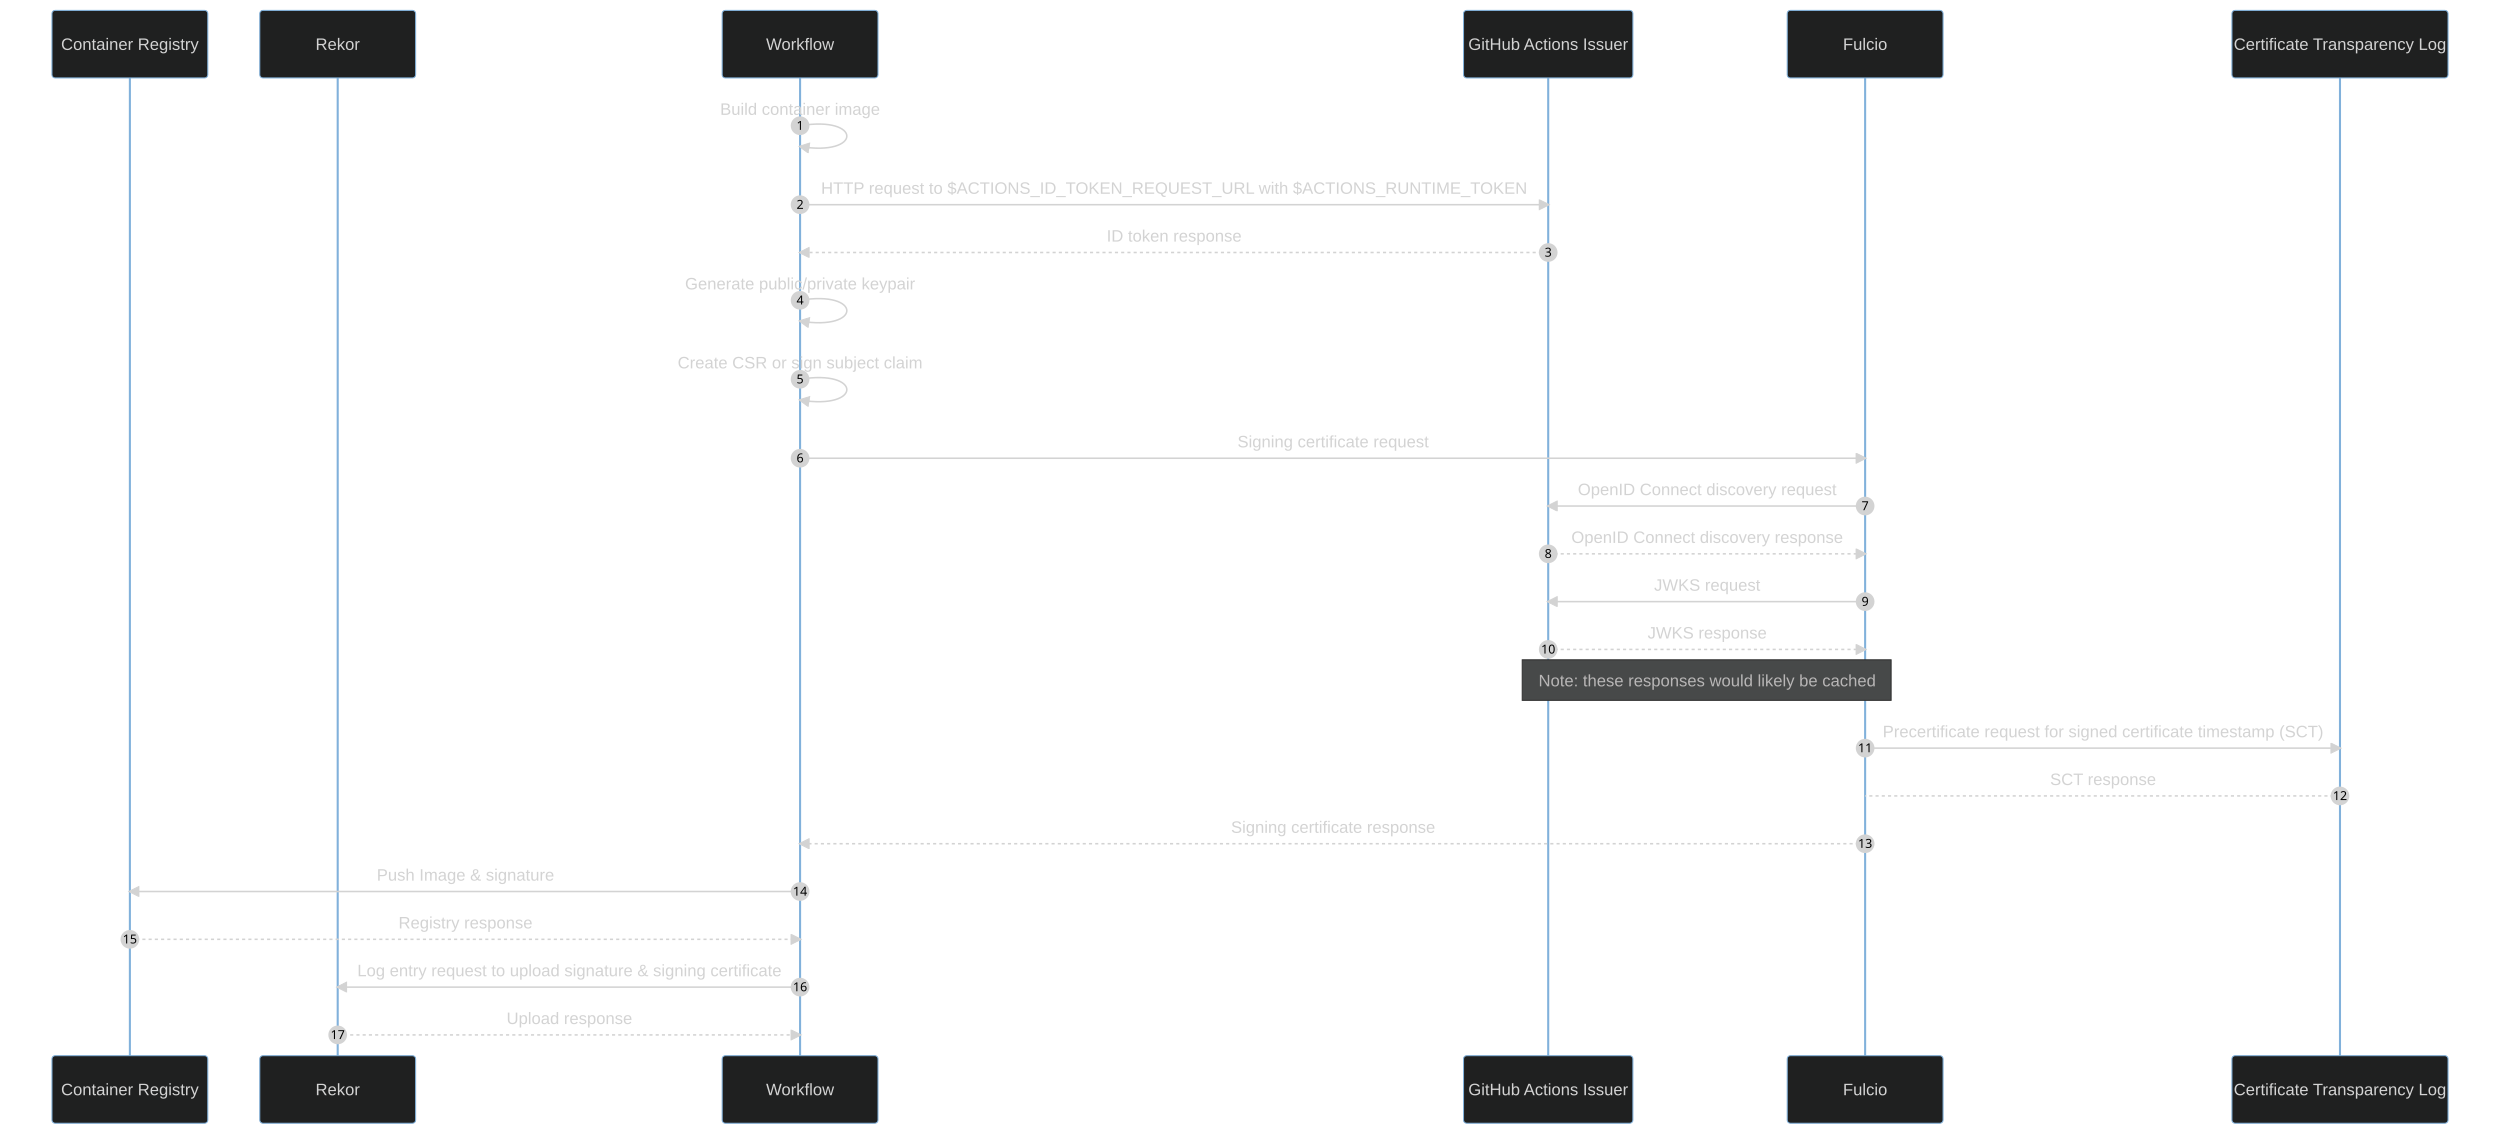
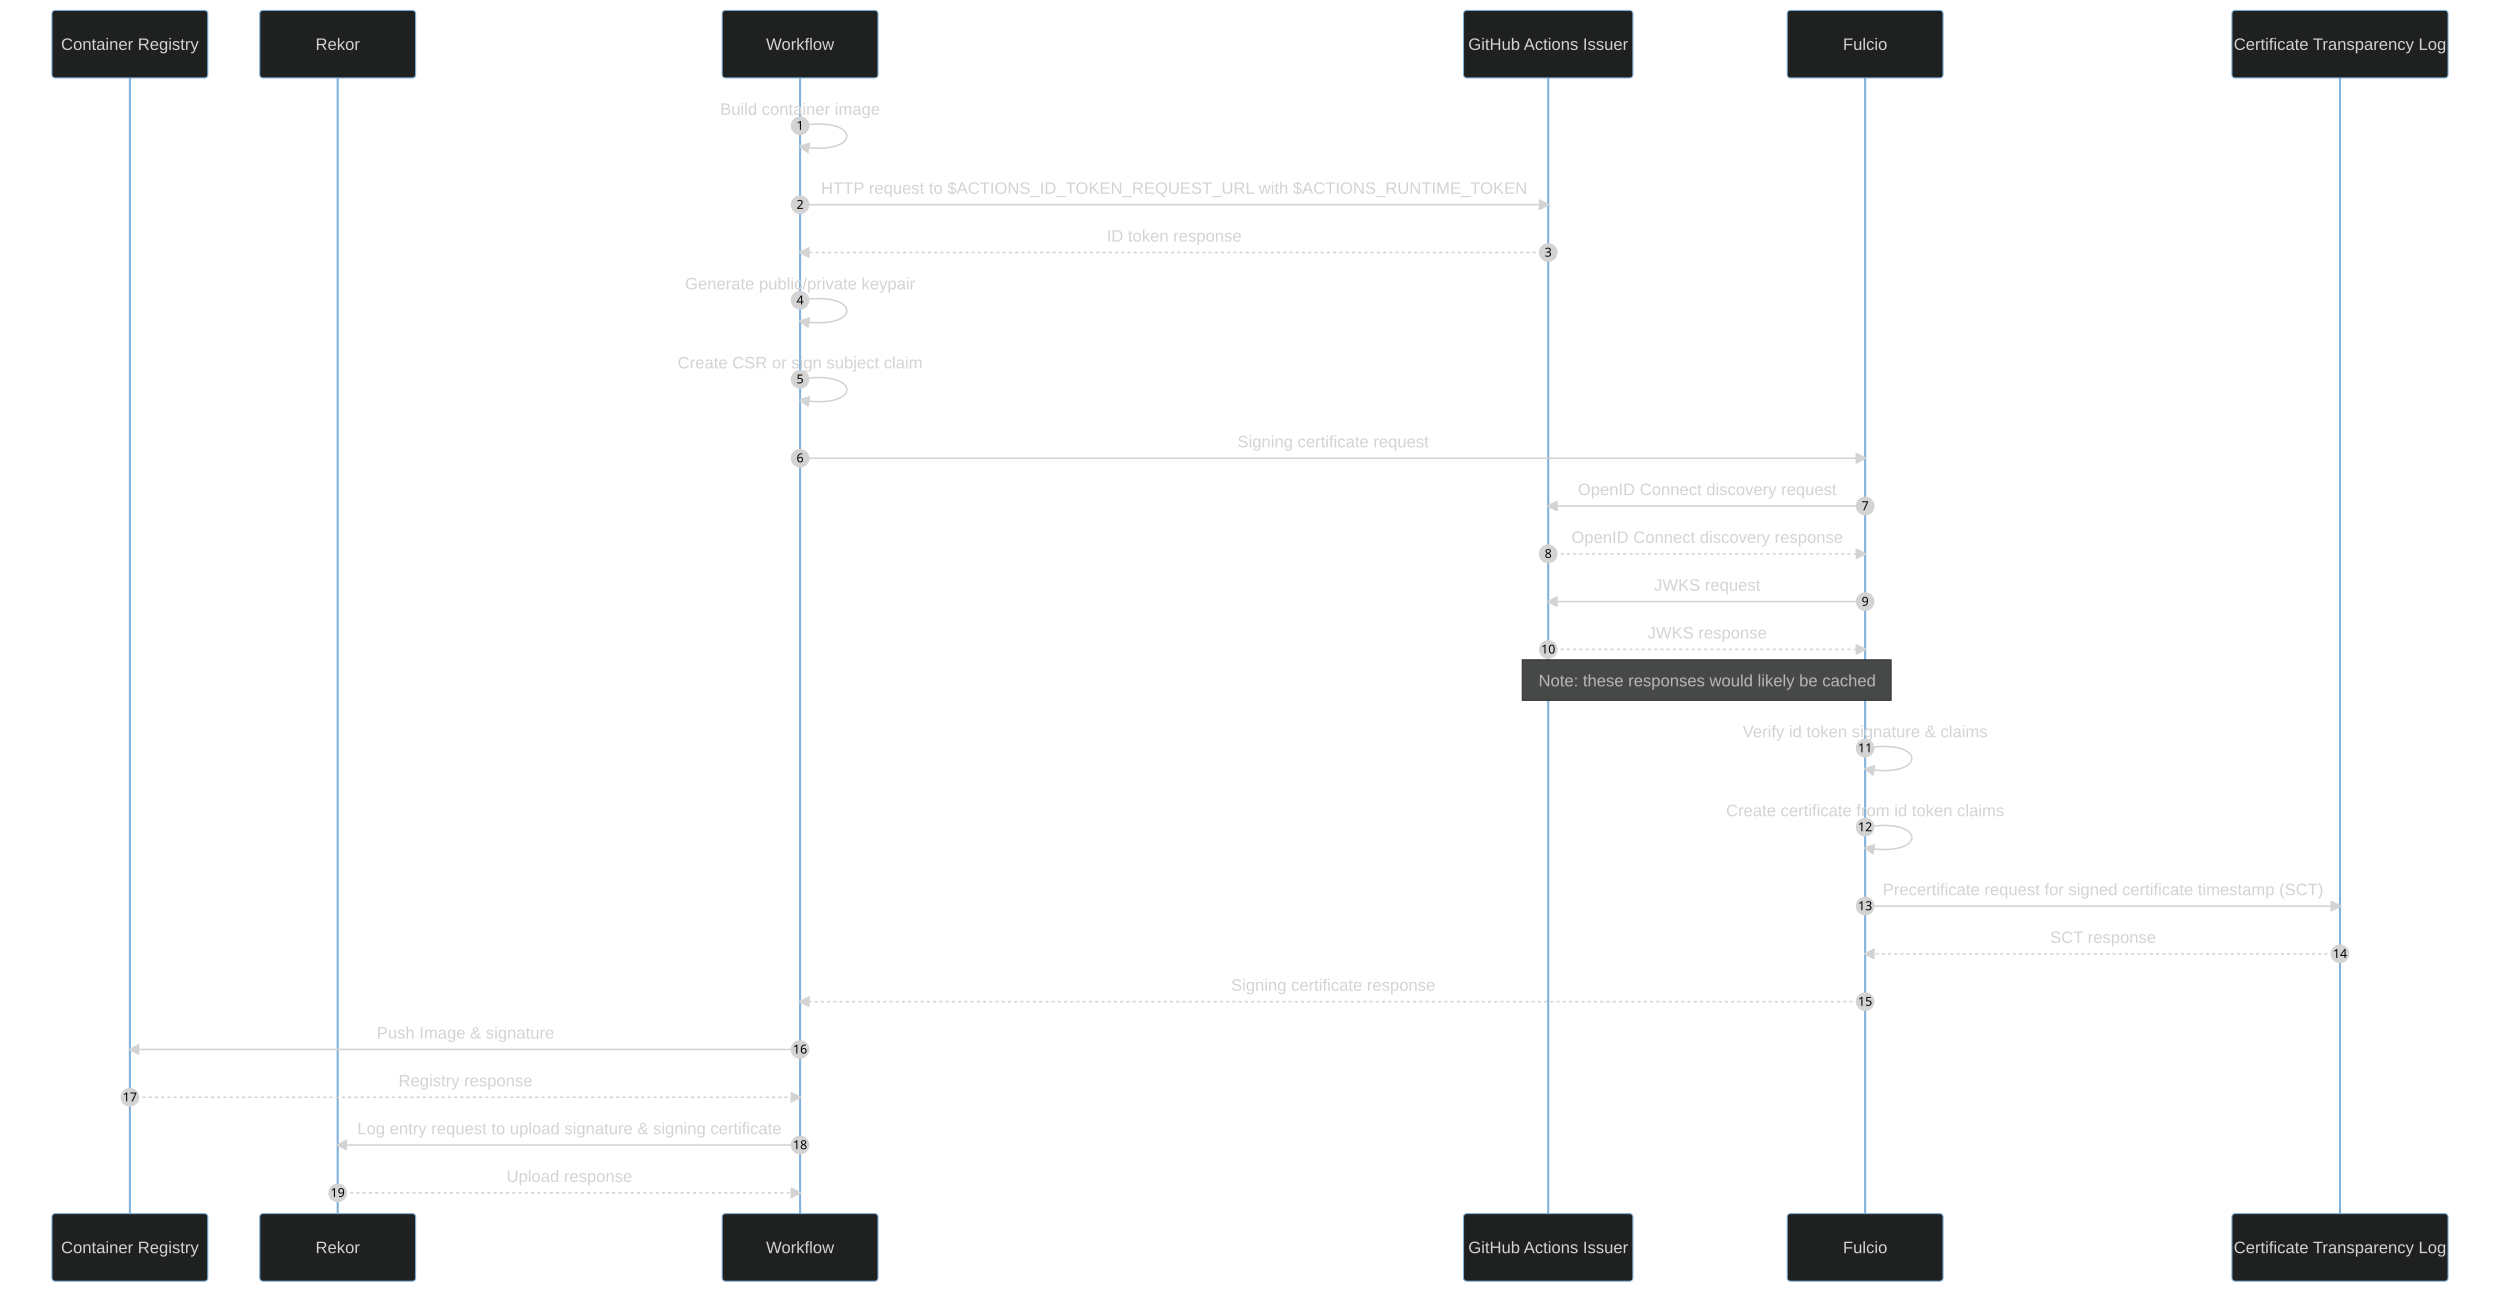
- <svg xmlns="http://www.w3.org/2000/svg" aria-roledescription="sequence" role="graphics-document document" viewBox="-50 -10 2406 1092" style="max-width: 2406px; background-color: black;" width="100%" id="mermaid-1684869913467">
-   <style>#mermaid-1684869913467{font-family:"trebuchet ms",verdana,arial,sans-serif;font-size:16px;fill:#ccc;}#mermaid-1684869913467 .error-icon{fill:#a44141;}#mermaid-1684869913467 .error-text{fill:#ddd;stroke:#ddd;}#mermaid-1684869913467 .edge-thickness-normal{stroke-width:2px;}#mermaid-1684869913467 .edge-thickness-thick{stroke-width:3.5px;}#mermaid-1684869913467 .edge-pattern-solid{stroke-dasharray:0;}#mermaid-1684869913467 .edge-pattern-dashed{stroke-dasharray:3;}#mermaid-1684869913467 .edge-pattern-dotted{stroke-dasharray:2;}#mermaid-1684869913467 .marker{fill:lightgrey;stroke:lightgrey;}#mermaid-1684869913467 .marker.cross{stroke:lightgrey;}#mermaid-1684869913467 svg{font-family:"trebuchet ms",verdana,arial,sans-serif;font-size:16px;}#mermaid-1684869913467 .actor{stroke:#81B1DB;fill:#1f2020;}#mermaid-1684869913467 text.actor&gt;tspan{fill:lightgrey;stroke:none;}#mermaid-1684869913467 .actor-line{stroke:lightgrey;}#mermaid-1684869913467 .messageLine0{stroke-width:1.5;stroke-dasharray:none;stroke:lightgrey;}#mermaid-1684869913467 .messageLine1{stroke-width:1.5;stroke-dasharray:2,2;stroke:lightgrey;}#mermaid-1684869913467 #arrowhead path{fill:lightgrey;stroke:lightgrey;}#mermaid-1684869913467 .sequenceNumber{fill:black;}#mermaid-1684869913467 #sequencenumber{fill:lightgrey;}#mermaid-1684869913467 #crosshead path{fill:lightgrey;stroke:lightgrey;}#mermaid-1684869913467 .messageText{fill:lightgrey;stroke:none;}#mermaid-1684869913467 .labelBox{stroke:#81B1DB;fill:#1f2020;}#mermaid-1684869913467 .labelText,#mermaid-1684869913467 .labelText&gt;tspan{fill:lightgrey;stroke:none;}#mermaid-1684869913467 .loopText,#mermaid-1684869913467 .loopText&gt;tspan{fill:lightgrey;stroke:none;}#mermaid-1684869913467 .loopLine{stroke-width:2px;stroke-dasharray:2,2;stroke:#81B1DB;fill:#81B1DB;}#mermaid-1684869913467 .note{stroke:hsl(180, 0%, 18.353%);fill:hsl(180, 1.587%, 28.353%);}#mermaid-1684869913467 .noteText,#mermaid-1684869913467 .noteText&gt;tspan{fill:rgb(183.848, 181.552, 181.552);stroke:none;}#mermaid-1684869913467 .activation0{fill:hsl(180, 1.587%, 28.353%);stroke:#81B1DB;}#mermaid-1684869913467 .activation1{fill:hsl(180, 1.587%, 28.353%);stroke:#81B1DB;}#mermaid-1684869913467 .activation2{fill:hsl(180, 1.587%, 28.353%);stroke:#81B1DB;}#mermaid-1684869913467 .actorPopupMenu{position:absolute;}#mermaid-1684869913467 .actorPopupMenuPanel{position:absolute;fill:#1f2020;box-shadow:0px 8px 16px 0px rgba(0,0,0,0.2);filter:drop-shadow(3px 5px 2px rgb(0 0 0 / 0.4));}#mermaid-1684869913467 .actor-man line{stroke:#81B1DB;fill:#1f2020;}#mermaid-1684869913467 .actor-man circle,#mermaid-1684869913467 line{stroke:#81B1DB;fill:#1f2020;stroke-width:2px;}#mermaid-1684869913467 :root{--mermaid-font-family:"trebuchet ms",verdana,arial,sans-serif;}</style>
+ <svg xmlns="http://www.w3.org/2000/svg" aria-roledescription="sequence" role="graphics-document document" viewBox="-50 -10 2406 1244" style="max-width: 2406px; background-color: black;" width="100%" id="mermaid-1684874609063">
+   <style>#mermaid-1684874609063{font-family:"trebuchet ms",verdana,arial,sans-serif;font-size:16px;fill:#ccc;}#mermaid-1684874609063 .error-icon{fill:#a44141;}#mermaid-1684874609063 .error-text{fill:#ddd;stroke:#ddd;}#mermaid-1684874609063 .edge-thickness-normal{stroke-width:2px;}#mermaid-1684874609063 .edge-thickness-thick{stroke-width:3.5px;}#mermaid-1684874609063 .edge-pattern-solid{stroke-dasharray:0;}#mermaid-1684874609063 .edge-pattern-dashed{stroke-dasharray:3;}#mermaid-1684874609063 .edge-pattern-dotted{stroke-dasharray:2;}#mermaid-1684874609063 .marker{fill:lightgrey;stroke:lightgrey;}#mermaid-1684874609063 .marker.cross{stroke:lightgrey;}#mermaid-1684874609063 svg{font-family:"trebuchet ms",verdana,arial,sans-serif;font-size:16px;}#mermaid-1684874609063 .actor{stroke:#81B1DB;fill:#1f2020;}#mermaid-1684874609063 text.actor&gt;tspan{fill:lightgrey;stroke:none;}#mermaid-1684874609063 .actor-line{stroke:lightgrey;}#mermaid-1684874609063 .messageLine0{stroke-width:1.5;stroke-dasharray:none;stroke:lightgrey;}#mermaid-1684874609063 .messageLine1{stroke-width:1.5;stroke-dasharray:2,2;stroke:lightgrey;}#mermaid-1684874609063 #arrowhead path{fill:lightgrey;stroke:lightgrey;}#mermaid-1684874609063 .sequenceNumber{fill:black;}#mermaid-1684874609063 #sequencenumber{fill:lightgrey;}#mermaid-1684874609063 #crosshead path{fill:lightgrey;stroke:lightgrey;}#mermaid-1684874609063 .messageText{fill:lightgrey;stroke:none;}#mermaid-1684874609063 .labelBox{stroke:#81B1DB;fill:#1f2020;}#mermaid-1684874609063 .labelText,#mermaid-1684874609063 .labelText&gt;tspan{fill:lightgrey;stroke:none;}#mermaid-1684874609063 .loopText,#mermaid-1684874609063 .loopText&gt;tspan{fill:lightgrey;stroke:none;}#mermaid-1684874609063 .loopLine{stroke-width:2px;stroke-dasharray:2,2;stroke:#81B1DB;fill:#81B1DB;}#mermaid-1684874609063 .note{stroke:hsl(180, 0%, 18.353%);fill:hsl(180, 1.587%, 28.353%);}#mermaid-1684874609063 .noteText,#mermaid-1684874609063 .noteText&gt;tspan{fill:rgb(183.848, 181.552, 181.552);stroke:none;}#mermaid-1684874609063 .activation0{fill:hsl(180, 1.587%, 28.353%);stroke:#81B1DB;}#mermaid-1684874609063 .activation1{fill:hsl(180, 1.587%, 28.353%);stroke:#81B1DB;}#mermaid-1684874609063 .activation2{fill:hsl(180, 1.587%, 28.353%);stroke:#81B1DB;}#mermaid-1684874609063 .actorPopupMenu{position:absolute;}#mermaid-1684874609063 .actorPopupMenuPanel{position:absolute;fill:#1f2020;box-shadow:0px 8px 16px 0px rgba(0,0,0,0.2);filter:drop-shadow(3px 5px 2px rgb(0 0 0 / 0.4));}#mermaid-1684874609063 .actor-man line{stroke:#81B1DB;fill:#1f2020;}#mermaid-1684874609063 .actor-man circle,#mermaid-1684874609063 line{stroke:#81B1DB;fill:#1f2020;stroke-width:2px;}#mermaid-1684874609063 :root{--mermaid-font-family:"trebuchet ms",verdana,arial,sans-serif;}</style>
  <g />
  <defs>
    <symbol height="24" width="24" id="computer">
      <path d="M2 2v13h20v-13h-20zm18 11h-16v-9h16v9zm-10.228 6l.466-1h3.524l.467 1h-4.457zm14.228 3h-24l2-6h2.104l-1.33 4h18.45l-1.297-4h2.073l2 6zm-5-10h-14v-7h14v7z" transform="scale(.5)" />
    </symbol>
  </defs>
  <defs>
    <symbol clip-rule="evenodd" fill-rule="evenodd" id="database">
      <path d="M12.258.001l.256.004.255.005.253.008.251.01.249.012.247.015.246.016.242.019.241.02.239.023.236.024.233.027.231.028.229.031.225.032.223.034.22.036.217.038.214.04.211.041.208.043.205.045.201.046.198.048.194.05.191.051.187.053.183.054.18.056.175.057.172.059.168.06.163.061.16.063.155.064.15.066.074.033.073.033.071.034.07.034.069.035.068.035.067.035.066.035.064.036.064.036.062.036.06.036.06.037.058.037.058.037.055.038.055.038.053.038.052.038.051.039.05.039.048.039.047.039.045.04.044.04.043.04.041.04.04.041.039.041.037.041.036.041.034.041.033.042.032.042.03.042.029.042.027.042.026.043.024.043.023.043.021.043.02.043.018.044.017.043.015.044.013.044.012.044.011.045.009.044.007.045.006.045.004.045.002.045.001.045v17l-.001.045-.002.045-.004.045-.006.045-.007.045-.009.044-.011.045-.012.044-.013.044-.015.044-.017.043-.018.044-.02.043-.021.043-.023.043-.024.043-.026.043-.027.042-.029.042-.03.042-.032.042-.033.042-.034.041-.036.041-.037.041-.039.041-.04.041-.041.04-.043.04-.044.04-.045.04-.047.039-.048.039-.05.039-.051.039-.052.038-.053.038-.055.038-.055.038-.058.037-.058.037-.06.037-.06.036-.062.036-.064.036-.064.036-.066.035-.067.035-.068.035-.069.035-.07.034-.071.034-.073.033-.074.033-.15.066-.155.064-.16.063-.163.061-.168.06-.172.059-.175.057-.18.056-.183.054-.187.053-.191.051-.194.05-.198.048-.201.046-.205.045-.208.043-.211.041-.214.04-.217.038-.22.036-.223.034-.225.032-.229.031-.231.028-.233.027-.236.024-.239.023-.241.02-.242.019-.246.016-.247.015-.249.012-.251.01-.253.008-.255.005-.256.004-.258.001-.258-.001-.256-.004-.255-.005-.253-.008-.251-.01-.249-.012-.247-.015-.245-.016-.243-.019-.241-.02-.238-.023-.236-.024-.234-.027-.231-.028-.228-.031-.226-.032-.223-.034-.22-.036-.217-.038-.214-.04-.211-.041-.208-.043-.204-.045-.201-.046-.198-.048-.195-.05-.19-.051-.187-.053-.184-.054-.179-.056-.176-.057-.172-.059-.167-.06-.164-.061-.159-.063-.155-.064-.151-.066-.074-.033-.072-.033-.072-.034-.07-.034-.069-.035-.068-.035-.067-.035-.066-.035-.064-.036-.063-.036-.062-.036-.061-.036-.06-.037-.058-.037-.057-.037-.056-.038-.055-.038-.053-.038-.052-.038-.051-.039-.049-.039-.049-.039-.046-.039-.046-.04-.044-.04-.043-.04-.041-.04-.04-.041-.039-.041-.037-.041-.036-.041-.034-.041-.033-.042-.032-.042-.03-.042-.029-.042-.027-.042-.026-.043-.024-.043-.023-.043-.021-.043-.02-.043-.018-.044-.017-.043-.015-.044-.013-.044-.012-.044-.011-.045-.009-.044-.007-.045-.006-.045-.004-.045-.002-.045-.001-.045v-17l.001-.045.002-.045.004-.045.006-.045.007-.045.009-.044.011-.045.012-.044.013-.044.015-.044.017-.043.018-.044.02-.043.021-.043.023-.043.024-.043.026-.043.027-.042.029-.042.03-.042.032-.042.033-.042.034-.041.036-.041.037-.041.039-.041.04-.041.041-.04.043-.04.044-.04.046-.04.046-.039.049-.039.049-.039.051-.039.052-.038.053-.038.055-.038.056-.038.057-.037.058-.037.06-.037.061-.036.062-.036.063-.036.064-.036.066-.035.067-.035.068-.035.069-.035.07-.034.072-.034.072-.033.074-.033.151-.066.155-.064.159-.063.164-.061.167-.06.172-.059.176-.057.179-.056.184-.054.187-.053.19-.051.195-.05.198-.048.201-.046.204-.045.208-.043.211-.041.214-.04.217-.038.22-.036.223-.034.226-.032.228-.031.231-.028.234-.027.236-.024.238-.023.241-.02.243-.019.245-.016.247-.015.249-.012.251-.01.253-.008.255-.005.256-.004.258-.001.258.001zm-9.258 20.499v.01l.001.021.003.021.004.022.005.021.006.022.007.022.009.023.01.022.011.023.012.023.013.023.015.023.016.024.017.023.018.024.019.024.021.024.022.025.023.024.024.025.052.049.056.05.061.051.066.051.07.051.075.051.079.052.084.052.088.052.092.052.097.052.102.051.105.052.11.052.114.051.119.051.123.051.127.05.131.05.135.05.139.048.144.049.147.047.152.047.155.047.16.045.163.045.167.043.171.043.176.041.178.041.183.039.187.039.19.037.194.035.197.035.202.033.204.031.209.03.212.029.216.027.219.025.222.024.226.021.23.02.233.018.236.016.24.015.243.012.246.01.249.008.253.005.256.004.259.001.26-.001.257-.004.254-.005.25-.008.247-.011.244-.012.241-.014.237-.016.233-.018.231-.021.226-.021.224-.024.22-.026.216-.027.212-.028.21-.031.205-.031.202-.034.198-.034.194-.036.191-.037.187-.039.183-.04.179-.04.175-.042.172-.043.168-.044.163-.045.16-.046.155-.046.152-.047.148-.048.143-.049.139-.049.136-.05.131-.05.126-.05.123-.051.118-.052.114-.051.11-.052.106-.052.101-.052.096-.052.092-.052.088-.053.083-.051.079-.052.074-.052.07-.051.065-.051.06-.051.056-.05.051-.05.023-.024.023-.025.021-.024.02-.024.019-.024.018-.024.017-.024.015-.023.014-.024.013-.023.012-.023.01-.023.01-.022.008-.022.006-.022.006-.022.004-.022.004-.021.001-.021.001-.021v-4.127l-.077.055-.08.053-.083.054-.085.053-.087.052-.09.052-.093.051-.095.05-.097.05-.1.049-.102.049-.105.048-.106.047-.109.047-.111.046-.114.045-.115.045-.118.044-.12.043-.122.042-.124.042-.126.041-.128.04-.13.04-.132.038-.134.038-.135.037-.138.037-.139.035-.142.035-.143.034-.144.033-.147.032-.148.031-.15.03-.151.03-.153.029-.154.027-.156.027-.158.026-.159.025-.161.024-.162.023-.163.022-.165.021-.166.02-.167.019-.169.018-.169.017-.171.016-.173.015-.173.014-.175.013-.175.012-.177.011-.178.01-.179.008-.179.008-.181.006-.182.005-.182.004-.184.003-.184.002h-.37l-.184-.002-.184-.003-.182-.004-.182-.005-.181-.006-.179-.008-.179-.008-.178-.01-.176-.011-.176-.012-.175-.013-.173-.014-.172-.015-.171-.016-.17-.017-.169-.018-.167-.019-.166-.02-.165-.021-.163-.022-.162-.023-.161-.024-.159-.025-.157-.026-.156-.027-.155-.027-.153-.029-.151-.03-.15-.03-.148-.031-.146-.032-.145-.033-.143-.034-.141-.035-.14-.035-.137-.037-.136-.037-.134-.038-.132-.038-.13-.04-.128-.04-.126-.041-.124-.042-.122-.042-.12-.044-.117-.043-.116-.045-.113-.045-.112-.046-.109-.047-.106-.047-.105-.048-.102-.049-.1-.049-.097-.05-.095-.05-.093-.052-.09-.051-.087-.052-.085-.053-.083-.054-.08-.054-.077-.054v4.127zm0-5.654v.011l.001.021.003.021.004.021.005.022.006.022.007.022.009.022.01.022.011.023.012.023.013.023.015.024.016.023.017.024.018.024.019.024.021.024.022.024.023.025.024.024.052.05.056.05.061.05.066.051.07.051.075.052.079.051.084.052.088.052.092.052.097.052.102.052.105.052.11.051.114.051.119.052.123.05.127.051.131.05.135.049.139.049.144.048.147.048.152.047.155.046.16.045.163.045.167.044.171.042.176.042.178.04.183.04.187.038.19.037.194.036.197.034.202.033.204.032.209.03.212.028.216.027.219.025.222.024.226.022.23.02.233.018.236.016.24.014.243.012.246.01.249.008.253.006.256.003.259.001.26-.001.257-.003.254-.006.25-.008.247-.01.244-.012.241-.015.237-.016.233-.018.231-.02.226-.022.224-.024.22-.025.216-.027.212-.029.21-.03.205-.032.202-.033.198-.035.194-.036.191-.037.187-.039.183-.039.179-.041.175-.042.172-.043.168-.044.163-.045.16-.045.155-.047.152-.047.148-.048.143-.048.139-.05.136-.049.131-.05.126-.051.123-.051.118-.051.114-.052.11-.052.106-.052.101-.052.096-.052.092-.052.088-.052.083-.052.079-.052.074-.051.07-.052.065-.051.06-.05.056-.051.051-.049.023-.025.023-.024.021-.025.02-.024.019-.024.018-.024.017-.024.015-.023.014-.023.013-.024.012-.022.01-.023.01-.023.008-.022.006-.022.006-.022.004-.021.004-.022.001-.021.001-.021v-4.139l-.077.054-.08.054-.083.054-.085.052-.087.053-.09.051-.093.051-.095.051-.097.05-.1.049-.102.049-.105.048-.106.047-.109.047-.111.046-.114.045-.115.044-.118.044-.12.044-.122.042-.124.042-.126.041-.128.04-.13.039-.132.039-.134.038-.135.037-.138.036-.139.036-.142.035-.143.033-.144.033-.147.033-.148.031-.15.03-.151.03-.153.028-.154.028-.156.027-.158.026-.159.025-.161.024-.162.023-.163.022-.165.021-.166.02-.167.019-.169.018-.169.017-.171.016-.173.015-.173.014-.175.013-.175.012-.177.011-.178.009-.179.009-.179.007-.181.007-.182.005-.182.004-.184.003-.184.002h-.37l-.184-.002-.184-.003-.182-.004-.182-.005-.181-.007-.179-.007-.179-.009-.178-.009-.176-.011-.176-.012-.175-.013-.173-.014-.172-.015-.171-.016-.17-.017-.169-.018-.167-.019-.166-.02-.165-.021-.163-.022-.162-.023-.161-.024-.159-.025-.157-.026-.156-.027-.155-.028-.153-.028-.151-.03-.15-.03-.148-.031-.146-.033-.145-.033-.143-.033-.141-.035-.14-.036-.137-.036-.136-.037-.134-.038-.132-.039-.13-.039-.128-.04-.126-.041-.124-.042-.122-.043-.12-.043-.117-.044-.116-.044-.113-.046-.112-.046-.109-.046-.106-.047-.105-.048-.102-.049-.1-.049-.097-.05-.095-.051-.093-.051-.09-.051-.087-.053-.085-.052-.083-.054-.08-.054-.077-.054v4.139zm0-5.666v.011l.001.02.003.022.004.021.005.022.006.021.007.022.009.023.01.022.011.023.012.023.013.023.015.023.016.024.017.024.018.023.019.024.021.025.022.024.023.024.024.025.052.05.056.05.061.05.066.051.07.051.075.052.079.051.084.052.088.052.092.052.097.052.102.052.105.051.11.052.114.051.119.051.123.051.127.05.131.05.135.05.139.049.144.048.147.048.152.047.155.046.16.045.163.045.167.043.171.043.176.042.178.04.183.04.187.038.19.037.194.036.197.034.202.033.204.032.209.03.212.028.216.027.219.025.222.024.226.021.23.02.233.018.236.017.24.014.243.012.246.01.249.008.253.006.256.003.259.001.26-.001.257-.003.254-.006.25-.008.247-.01.244-.013.241-.014.237-.016.233-.018.231-.02.226-.022.224-.024.22-.025.216-.027.212-.029.21-.03.205-.032.202-.033.198-.035.194-.036.191-.037.187-.039.183-.039.179-.041.175-.042.172-.043.168-.044.163-.045.16-.045.155-.047.152-.047.148-.048.143-.049.139-.049.136-.049.131-.051.126-.05.123-.051.118-.052.114-.051.11-.052.106-.052.101-.052.096-.052.092-.052.088-.052.083-.052.079-.052.074-.052.07-.051.065-.051.06-.051.056-.05.051-.049.023-.025.023-.025.021-.024.02-.024.019-.024.018-.024.017-.024.015-.023.014-.024.013-.023.012-.023.01-.022.01-.023.008-.022.006-.022.006-.022.004-.022.004-.021.001-.021.001-.021v-4.153l-.077.054-.08.054-.083.053-.085.053-.087.053-.09.051-.093.051-.095.051-.097.05-.1.049-.102.048-.105.048-.106.048-.109.046-.111.046-.114.046-.115.044-.118.044-.12.043-.122.043-.124.042-.126.041-.128.04-.13.039-.132.039-.134.038-.135.037-.138.036-.139.036-.142.034-.143.034-.144.033-.147.032-.148.032-.15.03-.151.03-.153.028-.154.028-.156.027-.158.026-.159.024-.161.024-.162.023-.163.023-.165.021-.166.02-.167.019-.169.018-.169.017-.171.016-.173.015-.173.014-.175.013-.175.012-.177.01-.178.01-.179.009-.179.007-.181.006-.182.006-.182.004-.184.003-.184.001-.185.001-.185-.001-.184-.001-.184-.003-.182-.004-.182-.006-.181-.006-.179-.007-.179-.009-.178-.01-.176-.01-.176-.012-.175-.013-.173-.014-.172-.015-.171-.016-.17-.017-.169-.018-.167-.019-.166-.02-.165-.021-.163-.023-.162-.023-.161-.024-.159-.024-.157-.026-.156-.027-.155-.028-.153-.028-.151-.03-.15-.03-.148-.032-.146-.032-.145-.033-.143-.034-.141-.034-.14-.036-.137-.036-.136-.037-.134-.038-.132-.039-.13-.039-.128-.041-.126-.041-.124-.041-.122-.043-.12-.043-.117-.044-.116-.044-.113-.046-.112-.046-.109-.046-.106-.048-.105-.048-.102-.048-.1-.05-.097-.049-.095-.051-.093-.051-.09-.052-.087-.052-.085-.053-.083-.053-.08-.054-.077-.054v4.153zm8.74-8.179l-.257.004-.254.005-.25.008-.247.011-.244.012-.241.014-.237.016-.233.018-.231.021-.226.022-.224.023-.22.026-.216.027-.212.028-.21.031-.205.032-.202.033-.198.034-.194.036-.191.038-.187.038-.183.04-.179.041-.175.042-.172.043-.168.043-.163.045-.16.046-.155.046-.152.048-.148.048-.143.048-.139.049-.136.05-.131.05-.126.051-.123.051-.118.051-.114.052-.11.052-.106.052-.101.052-.096.052-.092.052-.088.052-.083.052-.079.052-.074.051-.07.052-.065.051-.06.05-.056.05-.051.05-.023.025-.023.024-.021.024-.02.025-.019.024-.018.024-.017.023-.015.024-.014.023-.013.023-.012.023-.01.023-.01.022-.008.022-.006.023-.006.021-.004.022-.004.021-.001.021-.001.021.001.021.001.021.004.021.004.022.006.021.006.023.008.022.01.022.01.023.012.023.013.023.014.023.015.024.017.023.018.024.019.024.02.025.021.024.023.024.023.025.051.05.056.05.06.05.065.051.07.052.074.051.079.052.083.052.088.052.092.052.096.052.101.052.106.052.11.052.114.052.118.051.123.051.126.051.131.05.136.05.139.049.143.048.148.048.152.048.155.046.16.046.163.045.168.043.172.043.175.042.179.041.183.04.187.038.191.038.194.036.198.034.202.033.205.032.21.031.212.028.216.027.22.026.224.023.226.022.231.021.233.018.237.016.241.014.244.012.247.011.25.008.254.005.257.004.26.001.26-.001.257-.004.254-.005.25-.008.247-.011.244-.012.241-.014.237-.016.233-.018.231-.021.226-.022.224-.023.22-.026.216-.027.212-.028.21-.031.205-.032.202-.033.198-.034.194-.036.191-.038.187-.038.183-.04.179-.041.175-.042.172-.043.168-.043.163-.045.16-.046.155-.046.152-.048.148-.048.143-.048.139-.049.136-.05.131-.05.126-.051.123-.051.118-.051.114-.052.11-.052.106-.052.101-.052.096-.052.092-.052.088-.052.083-.052.079-.052.074-.051.07-.052.065-.051.06-.05.056-.05.051-.05.023-.025.023-.024.021-.024.02-.025.019-.024.018-.024.017-.023.015-.024.014-.023.013-.023.012-.023.01-.023.01-.022.008-.022.006-.023.006-.021.004-.022.004-.021.001-.021.001-.021-.001-.021-.001-.021-.004-.021-.004-.022-.006-.021-.006-.023-.008-.022-.01-.022-.01-.023-.012-.023-.013-.023-.014-.023-.015-.024-.017-.023-.018-.024-.019-.024-.02-.025-.021-.024-.023-.024-.023-.025-.051-.05-.056-.05-.06-.05-.065-.051-.07-.052-.074-.051-.079-.052-.083-.052-.088-.052-.092-.052-.096-.052-.101-.052-.106-.052-.11-.052-.114-.052-.118-.051-.123-.051-.126-.051-.131-.05-.136-.05-.139-.049-.143-.048-.148-.048-.152-.048-.155-.046-.16-.046-.163-.045-.168-.043-.172-.043-.175-.042-.179-.041-.183-.04-.187-.038-.191-.038-.194-.036-.198-.034-.202-.033-.205-.032-.21-.031-.212-.028-.216-.027-.22-.026-.224-.023-.226-.022-.231-.021-.233-.018-.237-.016-.241-.014-.244-.012-.247-.011-.25-.008-.254-.005-.257-.004-.26-.001-.26.001z" transform="scale(.5)" />
    </symbol>
  </defs>
  <defs>
    <symbol height="24" width="24" id="clock">
      <path d="M12 2c5.514 0 10 4.486 10 10s-4.486 10-10 10-10-4.486-10-10 4.486-10 10-10zm0-2c-6.627 0-12 5.373-12 12s5.373 12 12 12 12-5.373 12-12-5.373-12-12-12zm5.848 12.459c.202.038.202.333.001.372-1.907.361-6.045 1.111-6.547 1.111-.719 0-1.301-.582-1.301-1.301 0-.512.77-5.447 1.125-7.445.034-.192.312-.181.343.014l.985 6.238 5.394 1.011z" transform="scale(.5)" />
    </symbol>
  </defs>
  <g>
-     <line stroke="#999" stroke-width="0.5px" class="200" y2="1026" x2="75" y1="5" x1="75" id="actor0" />
+     <line stroke="#999" stroke-width="0.5px" class="200" y2="1178" x2="75" y1="5" x1="75" id="actor0" />
    <g id="root-0">
      <rect class="actor" ry="3" rx="3" height="65" width="150" stroke="#666" fill="#eaeaea" y="0" x="0" />
      <text style="text-anchor: middle; font-size: 16px; font-weight: 400;" class="actor" alignment-baseline="central" dominant-baseline="central" y="32.5" x="75">
        <tspan dy="0" x="75">Container Registry</tspan>
      </text>
    </g>
  </g>
  <g>
-     <line stroke="#999" stroke-width="0.5px" class="200" y2="1026" x2="275" y1="5" x1="275" id="actor1" />
+     <line stroke="#999" stroke-width="0.5px" class="200" y2="1178" x2="275" y1="5" x1="275" id="actor1" />
    <g id="root-1">
      <rect class="actor" ry="3" rx="3" height="65" width="150" stroke="#666" fill="#eaeaea" y="0" x="200" />
      <text style="text-anchor: middle; font-size: 16px; font-weight: 400;" class="actor" alignment-baseline="central" dominant-baseline="central" y="32.5" x="275">
        <tspan dy="0" x="275">Rekor</tspan>
      </text>
    </g>
  </g>
  <g>
-     <line stroke="#999" stroke-width="0.5px" class="200" y2="1026" x2="720" y1="5" x1="720" id="actor2" />
+     <line stroke="#999" stroke-width="0.5px" class="200" y2="1178" x2="720" y1="5" x1="720" id="actor2" />
    <g id="root-2">
      <rect class="actor" ry="3" rx="3" height="65" width="150" stroke="#666" fill="#eaeaea" y="0" x="645" />
      <text style="text-anchor: middle; font-size: 16px; font-weight: 400;" class="actor" alignment-baseline="central" dominant-baseline="central" y="32.5" x="720">
        <tspan dy="0" x="720">Workflow</tspan>
      </text>
    </g>
  </g>
  <g>
-     <line stroke="#999" stroke-width="0.5px" class="200" y2="1026" x2="1440" y1="5" x1="1440" id="actor3" />
+     <line stroke="#999" stroke-width="0.5px" class="200" y2="1178" x2="1440" y1="5" x1="1440" id="actor3" />
    <g id="root-3">
      <rect class="actor" ry="3" rx="3" height="65" width="163" stroke="#666" fill="#eaeaea" y="0" x="1358.5" />
      <text style="text-anchor: middle; font-size: 16px; font-weight: 400;" class="actor" alignment-baseline="central" dominant-baseline="central" y="32.5" x="1440">
        <tspan dy="0" x="1440">GitHub Actions Issuer</tspan>
      </text>
    </g>
  </g>
  <g>
-     <line stroke="#999" stroke-width="0.5px" class="200" y2="1026" x2="1745" y1="5" x1="1745" id="actor4" />
+     <line stroke="#999" stroke-width="0.5px" class="200" y2="1178" x2="1745" y1="5" x1="1745" id="actor4" />
    <g id="root-4">
      <rect class="actor" ry="3" rx="3" height="65" width="150" stroke="#666" fill="#eaeaea" y="0" x="1670" />
      <text style="text-anchor: middle; font-size: 16px; font-weight: 400;" class="actor" alignment-baseline="central" dominant-baseline="central" y="32.5" x="1745">
        <tspan dy="0" x="1745">Fulcio</tspan>
      </text>
    </g>
  </g>
  <g>
-     <line stroke="#999" stroke-width="0.5px" class="200" y2="1026" x2="2202" y1="5" x1="2202" id="actor5" />
+     <line stroke="#999" stroke-width="0.5px" class="200" y2="1178" x2="2202" y1="5" x1="2202" id="actor5" />
    <g id="root-5">
      <rect class="actor" ry="3" rx="3" height="65" width="208" stroke="#666" fill="#eaeaea" y="0" x="2098" />
      <text style="text-anchor: middle; font-size: 16px; font-weight: 400;" class="actor" alignment-baseline="central" dominant-baseline="central" y="32.5" x="2202">
        <tspan dy="0" x="2202">Certificate Transparency Log</tspan>
      </text>
    </g>
  </g>
  <defs>
    <marker orient="auto" markerHeight="12" markerWidth="12" markerUnits="userSpaceOnUse" refY="5" refX="9" id="arrowhead">
      <path d="M 0 0 L 10 5 L 0 10 z" />
    </marker>
  </defs>
  <defs>
    <marker refY="5" refX="4" orient="auto" markerHeight="8" markerWidth="15" id="crosshead">
      <path style="stroke-dasharray: 0, 0;" d="M 1,2 L 6,7 M 6,2 L 1,7" stroke-width="1pt" stroke="#000000" fill="none" />
    </marker>
  </defs>
  <defs>
    <marker orient="auto" markerHeight="28" markerWidth="20" refY="7" refX="18" id="filled-head">
      <path d="M 18,7 L9,13 L14,7 L9,1 Z" />
    </marker>
  </defs>
  <defs>
    <marker orient="auto" markerHeight="40" markerWidth="60" refY="15" refX="15" id="sequencenumber">
      <circle r="6" cy="15" cx="15" />
    </marker>
  </defs>
  <g>
    <rect class="note" ry="0" rx="0" height="39" width="355" stroke="#666" fill="#EDF2AE" y="625" x="1415" />
    <text style="font-size: 16px; font-weight: 400;" dy="1em" class="noteText" alignment-baseline="middle" dominant-baseline="middle" text-anchor="middle" y="630" x="1593">
      <tspan x="1593">Note: these responses would likely be cached</tspan>
    </text>
  </g>
  <text style="font-size: 16px; font-weight: 400;" dy="1em" class="messageText" alignment-baseline="middle" dominant-baseline="middle" text-anchor="middle" y="80" x="720">Build container image</text>
  <path style="fill: none;" marker-start="url(#sequencenumber)" marker-end="url(#arrowhead)" stroke="none" stroke-width="2" class="messageLine0" d="M 720,111 C 780,101 780,141 720,131" />
  <text class="sequenceNumber" text-anchor="middle" font-size="12px" font-family="sans-serif" y="115" x="720">1</text>
  <text style="font-size: 16px; font-weight: 400;" dy="1em" class="messageText" alignment-baseline="middle" dominant-baseline="middle" text-anchor="middle" y="156" x="1080">HTTP request to $ACTIONS_ID_TOKEN_REQUEST_URL with $ACTIONS_RUNTIME_TOKEN</text>
  <line style="fill: none;" marker-start="url(#sequencenumber)" marker-end="url(#arrowhead)" stroke="none" stroke-width="2" class="messageLine0" y2="187" x2="1440" y1="187" x1="720" />
  <text class="sequenceNumber" text-anchor="middle" font-size="12px" font-family="sans-serif" y="191" x="720">2</text>
  <text style="font-size: 16px; font-weight: 400;" dy="1em" class="messageText" alignment-baseline="middle" dominant-baseline="middle" text-anchor="middle" y="202" x="1080">ID token response</text>
  <line style="stroke-dasharray: 3, 3; fill: none;" marker-start="url(#sequencenumber)" marker-end="url(#arrowhead)" stroke="none" stroke-width="2" class="messageLine1" y2="233" x2="720" y1="233" x1="1440" />
  <text class="sequenceNumber" text-anchor="middle" font-size="12px" font-family="sans-serif" y="237" x="1440">3</text>
  <text style="font-size: 16px; font-weight: 400;" dy="1em" class="messageText" alignment-baseline="middle" dominant-baseline="middle" text-anchor="middle" y="248" x="720">Generate public/private keypair</text>
  <path style="fill: none;" marker-start="url(#sequencenumber)" marker-end="url(#arrowhead)" stroke="none" stroke-width="2" class="messageLine0" d="M 720,279 C 780,269 780,309 720,299" />
  <text class="sequenceNumber" text-anchor="middle" font-size="12px" font-family="sans-serif" y="283" x="720">4</text>
  <text style="font-size: 16px; font-weight: 400;" dy="1em" class="messageText" alignment-baseline="middle" dominant-baseline="middle" text-anchor="middle" y="324" x="720">Create CSR or sign subject claim</text>
  <path style="fill: none;" marker-start="url(#sequencenumber)" marker-end="url(#arrowhead)" stroke="none" stroke-width="2" class="messageLine0" d="M 720,355 C 780,345 780,385 720,375" />
  <text class="sequenceNumber" text-anchor="middle" font-size="12px" font-family="sans-serif" y="359" x="720">5</text>
  <text style="font-size: 16px; font-weight: 400;" dy="1em" class="messageText" alignment-baseline="middle" dominant-baseline="middle" text-anchor="middle" y="400" x="1233">Signing certificate request</text>
  <line style="fill: none;" marker-start="url(#sequencenumber)" marker-end="url(#arrowhead)" stroke="none" stroke-width="2" class="messageLine0" y2="431" x2="1745" y1="431" x1="720" />
  <text class="sequenceNumber" text-anchor="middle" font-size="12px" font-family="sans-serif" y="435" x="720">6</text>
  <text style="font-size: 16px; font-weight: 400;" dy="1em" class="messageText" alignment-baseline="middle" dominant-baseline="middle" text-anchor="middle" y="446" x="1593">OpenID Connect discovery request</text>
  <line style="fill: none;" marker-start="url(#sequencenumber)" marker-end="url(#arrowhead)" stroke="none" stroke-width="2" class="messageLine0" y2="477" x2="1440" y1="477" x1="1745" />
  <text class="sequenceNumber" text-anchor="middle" font-size="12px" font-family="sans-serif" y="481" x="1745">7</text>
  <text style="font-size: 16px; font-weight: 400;" dy="1em" class="messageText" alignment-baseline="middle" dominant-baseline="middle" text-anchor="middle" y="492" x="1593">OpenID Connect discovery response</text>
  <line style="stroke-dasharray: 3, 3; fill: none;" marker-start="url(#sequencenumber)" marker-end="url(#arrowhead)" stroke="none" stroke-width="2" class="messageLine1" y2="523" x2="1745" y1="523" x1="1440" />
  <text class="sequenceNumber" text-anchor="middle" font-size="12px" font-family="sans-serif" y="527" x="1440">8</text>
  <text style="font-size: 16px; font-weight: 400;" dy="1em" class="messageText" alignment-baseline="middle" dominant-baseline="middle" text-anchor="middle" y="538" x="1593">JWKS request</text>
  <line style="fill: none;" marker-start="url(#sequencenumber)" marker-end="url(#arrowhead)" stroke="none" stroke-width="2" class="messageLine0" y2="569" x2="1440" y1="569" x1="1745" />
  <text class="sequenceNumber" text-anchor="middle" font-size="12px" font-family="sans-serif" y="573" x="1745">9</text>
  <text style="font-size: 16px; font-weight: 400;" dy="1em" class="messageText" alignment-baseline="middle" dominant-baseline="middle" text-anchor="middle" y="584" x="1593">JWKS response</text>
  <line style="stroke-dasharray: 3, 3; fill: none;" marker-start="url(#sequencenumber)" marker-end="url(#arrowhead)" stroke="none" stroke-width="2" class="messageLine1" y2="615" x2="1745" y1="615" x1="1440" />
  <text class="sequenceNumber" text-anchor="middle" font-size="12px" font-family="sans-serif" y="619" x="1440">10</text>
-   <text style="font-size: 16px; font-weight: 400;" dy="1em" class="messageText" alignment-baseline="middle" dominant-baseline="middle" text-anchor="middle" y="679" x="1974">Precertificate request for signed certificate timestamp (SCT)</text>
-   <line style="fill: none;" marker-start="url(#sequencenumber)" marker-end="url(#arrowhead)" stroke="none" stroke-width="2" class="messageLine0" y2="710" x2="2202" y1="710" x1="1745" />
+   <text style="font-size: 16px; font-weight: 400;" dy="1em" class="messageText" alignment-baseline="middle" dominant-baseline="middle" text-anchor="middle" y="679" x="1745">Verify id token signature &amp; claims</text>
+   <path style="fill: none;" marker-start="url(#sequencenumber)" marker-end="url(#arrowhead)" stroke="none" stroke-width="2" class="messageLine0" d="M 1745,710 C 1805,700 1805,740 1745,730" />
  <text class="sequenceNumber" text-anchor="middle" font-size="12px" font-family="sans-serif" y="714" x="1745">11</text>
-   <text style="font-size: 16px; font-weight: 400;" dy="1em" class="messageText" alignment-baseline="middle" dominant-baseline="middle" text-anchor="middle" y="725" x="1974">SCT response</text>
-   <line style="stroke-dasharray: 3, 3; fill: none;" marker-start="url(#sequencenumber)" stroke="none" stroke-width="2" class="messageLine1" y2="756" x2="1745" y1="756" x1="2202" />
-   <text class="sequenceNumber" text-anchor="middle" font-size="12px" font-family="sans-serif" y="760" x="2202">12</text>
-   <text style="font-size: 16px; font-weight: 400;" dy="1em" class="messageText" alignment-baseline="middle" dominant-baseline="middle" text-anchor="middle" y="771" x="1233">Signing certificate response</text>
-   <line style="stroke-dasharray: 3, 3; fill: none;" marker-start="url(#sequencenumber)" marker-end="url(#arrowhead)" stroke="none" stroke-width="2" class="messageLine1" y2="802" x2="720" y1="802" x1="1745" />
-   <text class="sequenceNumber" text-anchor="middle" font-size="12px" font-family="sans-serif" y="806" x="1745">13</text>
-   <text style="font-size: 16px; font-weight: 400;" dy="1em" class="messageText" alignment-baseline="middle" dominant-baseline="middle" text-anchor="middle" y="817" x="398">Push Image &amp; signature</text>
-   <line style="fill: none;" marker-start="url(#sequencenumber)" marker-end="url(#arrowhead)" stroke="none" stroke-width="2" class="messageLine0" y2="848" x2="75" y1="848" x1="720" />
-   <text class="sequenceNumber" text-anchor="middle" font-size="12px" font-family="sans-serif" y="852" x="720">14</text>
-   <text style="font-size: 16px; font-weight: 400;" dy="1em" class="messageText" alignment-baseline="middle" dominant-baseline="middle" text-anchor="middle" y="863" x="398">Registry response</text>
-   <line style="stroke-dasharray: 3, 3; fill: none;" marker-start="url(#sequencenumber)" marker-end="url(#arrowhead)" stroke="none" stroke-width="2" class="messageLine1" y2="894" x2="720" y1="894" x1="75" />
-   <text class="sequenceNumber" text-anchor="middle" font-size="12px" font-family="sans-serif" y="898" x="75">15</text>
-   <text style="font-size: 16px; font-weight: 400;" dy="1em" class="messageText" alignment-baseline="middle" dominant-baseline="middle" text-anchor="middle" y="909" x="498">Log entry request to upload signature &amp; signing certificate</text>
-   <line style="fill: none;" marker-start="url(#sequencenumber)" marker-end="url(#arrowhead)" stroke="none" stroke-width="2" class="messageLine0" y2="940" x2="275" y1="940" x1="720" />
-   <text class="sequenceNumber" text-anchor="middle" font-size="12px" font-family="sans-serif" y="944" x="720">16</text>
-   <text style="font-size: 16px; font-weight: 400;" dy="1em" class="messageText" alignment-baseline="middle" dominant-baseline="middle" text-anchor="middle" y="955" x="498">Upload response</text>
-   <line style="stroke-dasharray: 3, 3; fill: none;" marker-start="url(#sequencenumber)" marker-end="url(#arrowhead)" stroke="none" stroke-width="2" class="messageLine1" y2="986" x2="720" y1="986" x1="275" />
-   <text class="sequenceNumber" text-anchor="middle" font-size="12px" font-family="sans-serif" y="990" x="275">17</text>
+   <text style="font-size: 16px; font-weight: 400;" dy="1em" class="messageText" alignment-baseline="middle" dominant-baseline="middle" text-anchor="middle" y="755" x="1745">Create certificate from id token claims</text>
+   <path style="fill: none;" marker-start="url(#sequencenumber)" marker-end="url(#arrowhead)" stroke="none" stroke-width="2" class="messageLine0" d="M 1745,786 C 1805,776 1805,816 1745,806" />
+   <text class="sequenceNumber" text-anchor="middle" font-size="12px" font-family="sans-serif" y="790" x="1745">12</text>
+   <text style="font-size: 16px; font-weight: 400;" dy="1em" class="messageText" alignment-baseline="middle" dominant-baseline="middle" text-anchor="middle" y="831" x="1974">Precertificate request for signed certificate timestamp (SCT)</text>
+   <line style="fill: none;" marker-start="url(#sequencenumber)" marker-end="url(#arrowhead)" stroke="none" stroke-width="2" class="messageLine0" y2="862" x2="2202" y1="862" x1="1745" />
+   <text class="sequenceNumber" text-anchor="middle" font-size="12px" font-family="sans-serif" y="866" x="1745">13</text>
+   <text style="font-size: 16px; font-weight: 400;" dy="1em" class="messageText" alignment-baseline="middle" dominant-baseline="middle" text-anchor="middle" y="877" x="1974">SCT response</text>
+   <line style="stroke-dasharray: 3, 3; fill: none;" marker-start="url(#sequencenumber)" marker-end="url(#arrowhead)" stroke="none" stroke-width="2" class="messageLine1" y2="908" x2="1745" y1="908" x1="2202" />
+   <text class="sequenceNumber" text-anchor="middle" font-size="12px" font-family="sans-serif" y="912" x="2202">14</text>
+   <text style="font-size: 16px; font-weight: 400;" dy="1em" class="messageText" alignment-baseline="middle" dominant-baseline="middle" text-anchor="middle" y="923" x="1233">Signing certificate response</text>
+   <line style="stroke-dasharray: 3, 3; fill: none;" marker-start="url(#sequencenumber)" marker-end="url(#arrowhead)" stroke="none" stroke-width="2" class="messageLine1" y2="954" x2="720" y1="954" x1="1745" />
+   <text class="sequenceNumber" text-anchor="middle" font-size="12px" font-family="sans-serif" y="958" x="1745">15</text>
+   <text style="font-size: 16px; font-weight: 400;" dy="1em" class="messageText" alignment-baseline="middle" dominant-baseline="middle" text-anchor="middle" y="969" x="398">Push Image &amp; signature</text>
+   <line style="fill: none;" marker-start="url(#sequencenumber)" marker-end="url(#arrowhead)" stroke="none" stroke-width="2" class="messageLine0" y2="1000" x2="75" y1="1000" x1="720" />
+   <text class="sequenceNumber" text-anchor="middle" font-size="12px" font-family="sans-serif" y="1004" x="720">16</text>
+   <text style="font-size: 16px; font-weight: 400;" dy="1em" class="messageText" alignment-baseline="middle" dominant-baseline="middle" text-anchor="middle" y="1015" x="398">Registry response</text>
+   <line style="stroke-dasharray: 3, 3; fill: none;" marker-start="url(#sequencenumber)" marker-end="url(#arrowhead)" stroke="none" stroke-width="2" class="messageLine1" y2="1046" x2="720" y1="1046" x1="75" />
+   <text class="sequenceNumber" text-anchor="middle" font-size="12px" font-family="sans-serif" y="1050" x="75">17</text>
+   <text style="font-size: 16px; font-weight: 400;" dy="1em" class="messageText" alignment-baseline="middle" dominant-baseline="middle" text-anchor="middle" y="1061" x="498">Log entry request to upload signature &amp; signing certificate</text>
+   <line style="fill: none;" marker-start="url(#sequencenumber)" marker-end="url(#arrowhead)" stroke="none" stroke-width="2" class="messageLine0" y2="1092" x2="275" y1="1092" x1="720" />
+   <text class="sequenceNumber" text-anchor="middle" font-size="12px" font-family="sans-serif" y="1096" x="720">18</text>
+   <text style="font-size: 16px; font-weight: 400;" dy="1em" class="messageText" alignment-baseline="middle" dominant-baseline="middle" text-anchor="middle" y="1107" x="498">Upload response</text>
+   <line style="stroke-dasharray: 3, 3; fill: none;" marker-start="url(#sequencenumber)" marker-end="url(#arrowhead)" stroke="none" stroke-width="2" class="messageLine1" y2="1138" x2="720" y1="1138" x1="275" />
+   <text class="sequenceNumber" text-anchor="middle" font-size="12px" font-family="sans-serif" y="1142" x="275">19</text>
  <g>
-     <rect class="actor" ry="3" rx="3" height="65" width="150" stroke="#666" fill="#eaeaea" y="1006" x="0" />
-     <text style="text-anchor: middle; font-size: 16px; font-weight: 400;" class="actor" alignment-baseline="central" dominant-baseline="central" y="1038.5" x="75">
+     <rect class="actor" ry="3" rx="3" height="65" width="150" stroke="#666" fill="#eaeaea" y="1158" x="0" />
+     <text style="text-anchor: middle; font-size: 16px; font-weight: 400;" class="actor" alignment-baseline="central" dominant-baseline="central" y="1190.5" x="75">
      <tspan dy="0" x="75">Container Registry</tspan>
    </text>
  </g>
  <g>
-     <rect class="actor" ry="3" rx="3" height="65" width="150" stroke="#666" fill="#eaeaea" y="1006" x="200" />
-     <text style="text-anchor: middle; font-size: 16px; font-weight: 400;" class="actor" alignment-baseline="central" dominant-baseline="central" y="1038.5" x="275">
+     <rect class="actor" ry="3" rx="3" height="65" width="150" stroke="#666" fill="#eaeaea" y="1158" x="200" />
+     <text style="text-anchor: middle; font-size: 16px; font-weight: 400;" class="actor" alignment-baseline="central" dominant-baseline="central" y="1190.5" x="275">
      <tspan dy="0" x="275">Rekor</tspan>
    </text>
  </g>
  <g>
-     <rect class="actor" ry="3" rx="3" height="65" width="150" stroke="#666" fill="#eaeaea" y="1006" x="645" />
-     <text style="text-anchor: middle; font-size: 16px; font-weight: 400;" class="actor" alignment-baseline="central" dominant-baseline="central" y="1038.5" x="720">
+     <rect class="actor" ry="3" rx="3" height="65" width="150" stroke="#666" fill="#eaeaea" y="1158" x="645" />
+     <text style="text-anchor: middle; font-size: 16px; font-weight: 400;" class="actor" alignment-baseline="central" dominant-baseline="central" y="1190.5" x="720">
      <tspan dy="0" x="720">Workflow</tspan>
    </text>
  </g>
  <g>
-     <rect class="actor" ry="3" rx="3" height="65" width="163" stroke="#666" fill="#eaeaea" y="1006" x="1358.5" />
-     <text style="text-anchor: middle; font-size: 16px; font-weight: 400;" class="actor" alignment-baseline="central" dominant-baseline="central" y="1038.5" x="1440">
+     <rect class="actor" ry="3" rx="3" height="65" width="163" stroke="#666" fill="#eaeaea" y="1158" x="1358.5" />
+     <text style="text-anchor: middle; font-size: 16px; font-weight: 400;" class="actor" alignment-baseline="central" dominant-baseline="central" y="1190.5" x="1440">
      <tspan dy="0" x="1440">GitHub Actions Issuer</tspan>
    </text>
  </g>
  <g>
-     <rect class="actor" ry="3" rx="3" height="65" width="150" stroke="#666" fill="#eaeaea" y="1006" x="1670" />
-     <text style="text-anchor: middle; font-size: 16px; font-weight: 400;" class="actor" alignment-baseline="central" dominant-baseline="central" y="1038.5" x="1745">
+     <rect class="actor" ry="3" rx="3" height="65" width="150" stroke="#666" fill="#eaeaea" y="1158" x="1670" />
+     <text style="text-anchor: middle; font-size: 16px; font-weight: 400;" class="actor" alignment-baseline="central" dominant-baseline="central" y="1190.5" x="1745">
      <tspan dy="0" x="1745">Fulcio</tspan>
    </text>
  </g>
  <g>
-     <rect class="actor" ry="3" rx="3" height="65" width="208" stroke="#666" fill="#eaeaea" y="1006" x="2098" />
-     <text style="text-anchor: middle; font-size: 16px; font-weight: 400;" class="actor" alignment-baseline="central" dominant-baseline="central" y="1038.5" x="2202">
+     <rect class="actor" ry="3" rx="3" height="65" width="208" stroke="#666" fill="#eaeaea" y="1158" x="2098" />
+     <text style="text-anchor: middle; font-size: 16px; font-weight: 400;" class="actor" alignment-baseline="central" dominant-baseline="central" y="1190.5" x="2202">
      <tspan dy="0" x="2202">Certificate Transparency Log</tspan>
    </text>
  </g>
</svg>
